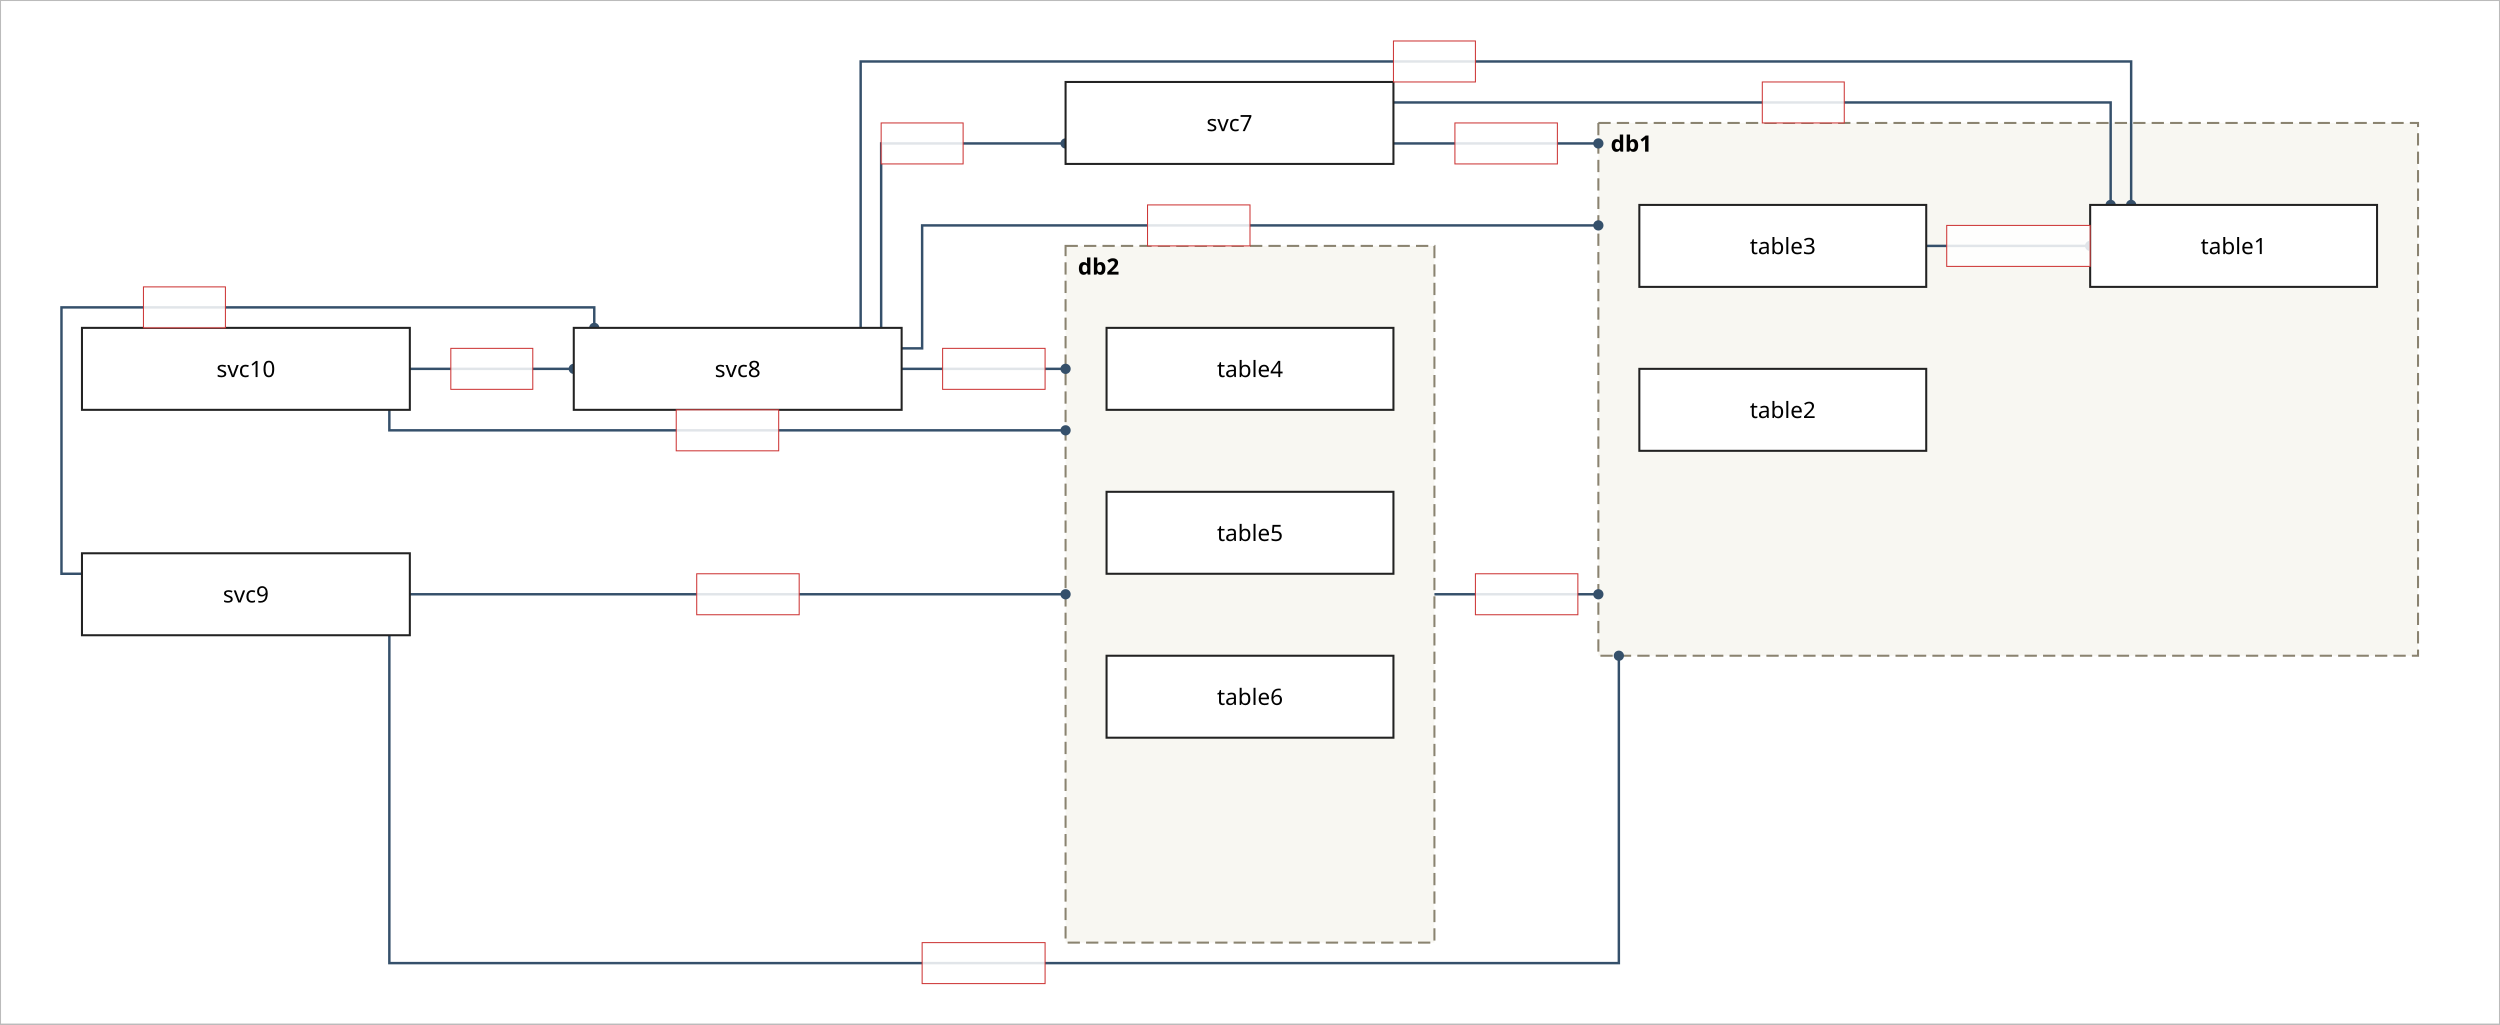
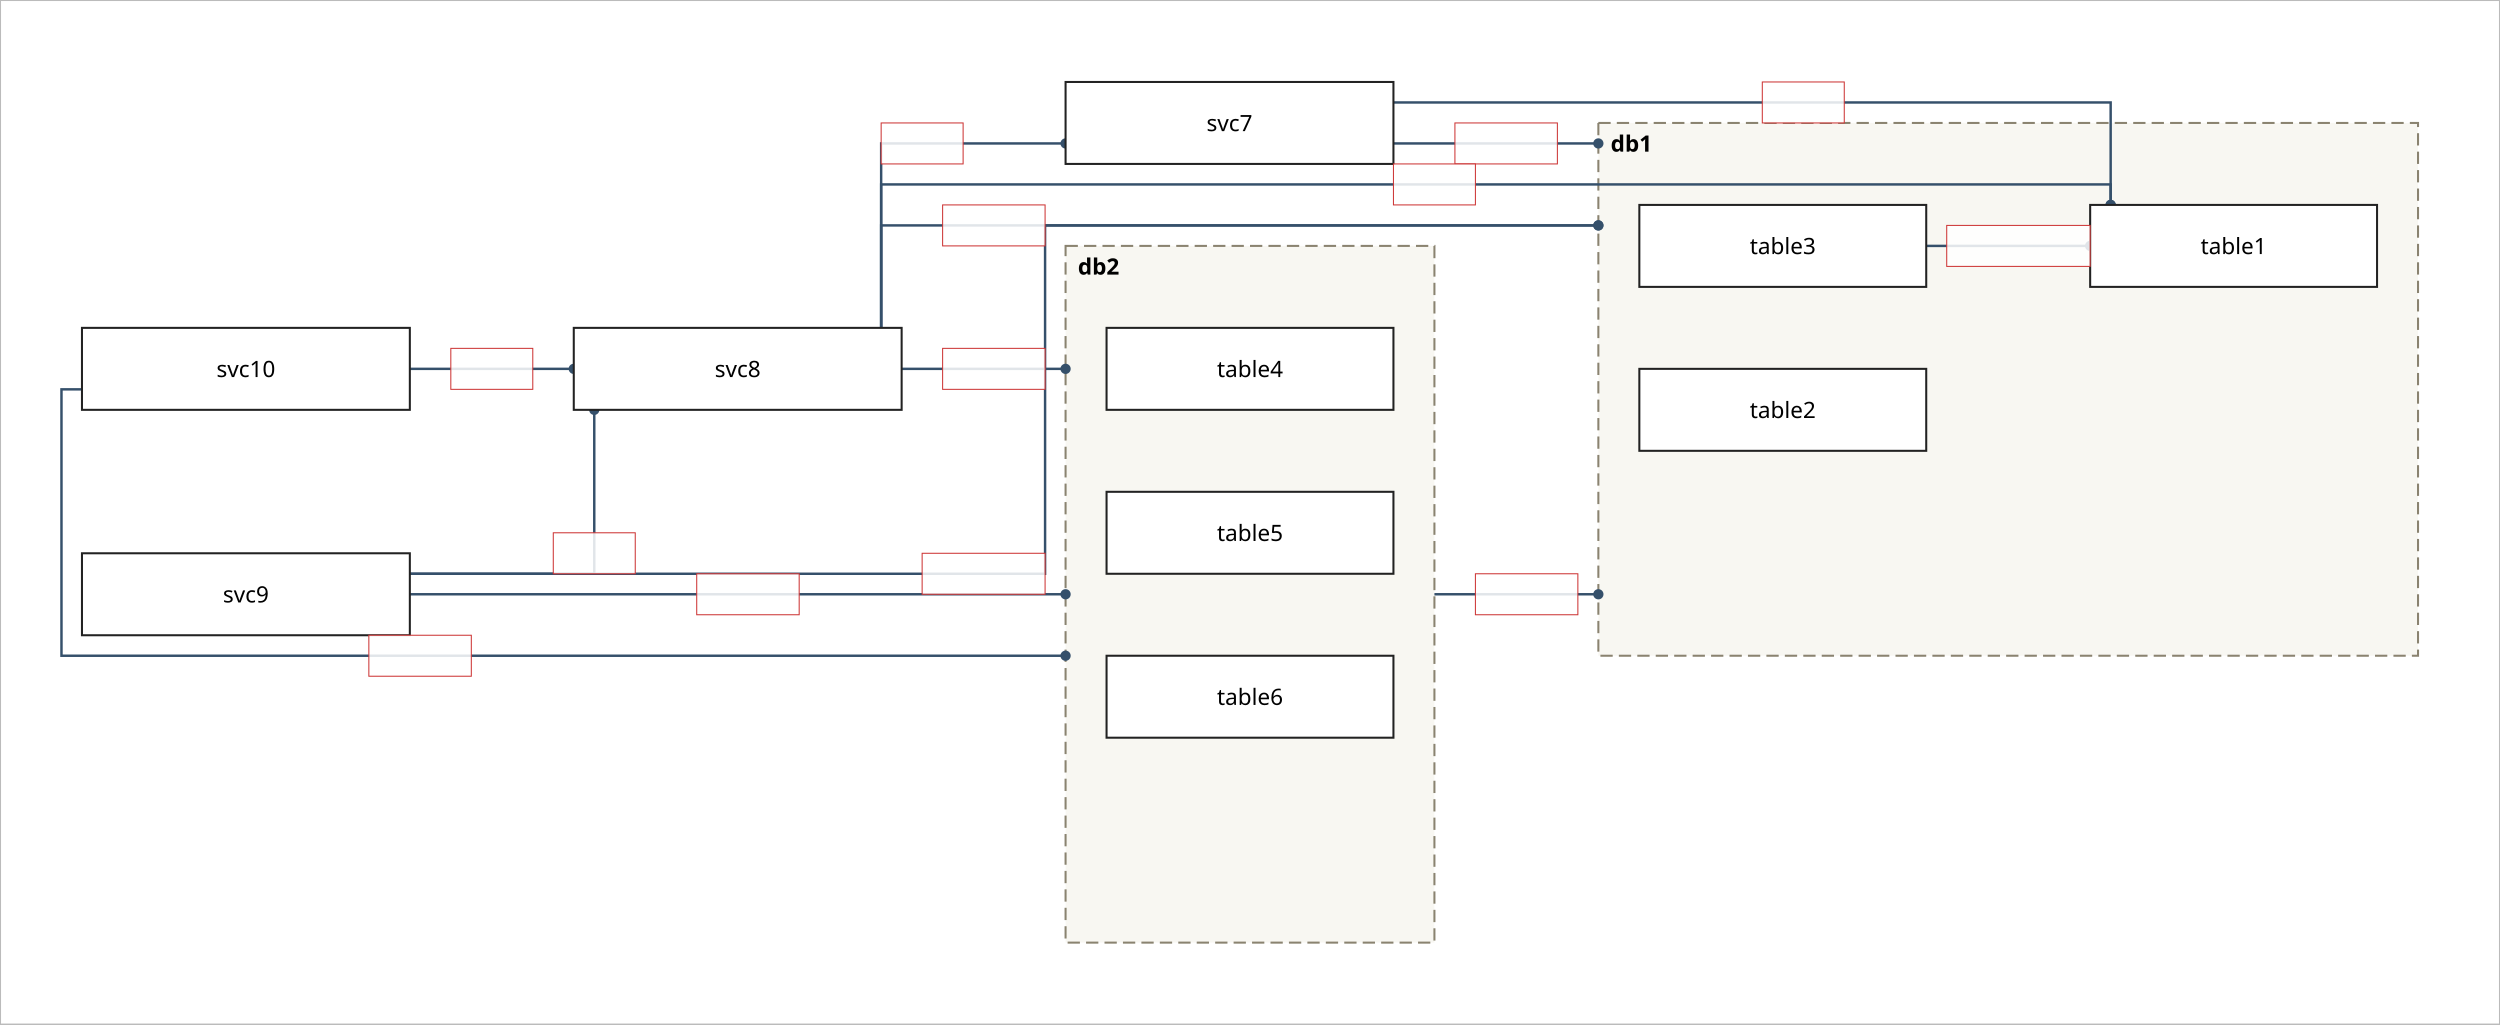
<svg xmlns="http://www.w3.org/2000/svg" width="1220" height="500" viewBox="0 0 1220 500" font-family="sans-serif" font-size="11">
  <rect width="100%" height="100%" fill="#fff" stroke="#bbb" />
  <rect x="780" y="60" width="400" height="260" fill="#f3f1ea" fill-opacity="0.6" stroke="#8a8370" stroke-dasharray="6 3" />
  <text x="786" y="74" font-weight="bold">db1</text>
  <rect x="520" y="120" width="180" height="340" fill="#f3f1ea" fill-opacity="0.6" stroke="#8a8370" stroke-dasharray="6 3" />
  <text x="526" y="134" font-weight="bold">db2</text>
  <polyline points="940,120 1020,120" fill="none" stroke="#35506b" stroke-width="1.2" />
  <circle cx="1020" cy="120" r="2.5" fill="#35506b" />
  <polyline points="700,290 780,290" fill="none" stroke="#35506b" stroke-width="1.2" />
  <circle cx="780" cy="290" r="2.5" fill="#35506b" />
-   <polyline points="190,200 190,210 520,210" fill="none" stroke="#35506b" stroke-width="1.2" />
-   <circle cx="520" cy="210" r="2.5" fill="#35506b" />
+   <polyline points="40,190 30,190 30,320 520,320" fill="none" stroke="#35506b" stroke-width="1.2" />
+   <circle cx="520" cy="320" r="2.5" fill="#35506b" />
  <polyline points="200,180 280,180" fill="none" stroke="#35506b" stroke-width="1.2" />
  <circle cx="280" cy="180" r="2.5" fill="#35506b" />
  <polyline points="680,70 780,70" fill="none" stroke="#35506b" stroke-width="1.2" />
  <circle cx="780" cy="70" r="2.5" fill="#35506b" />
  <polyline points="680,50 1030,50 1030,100" fill="none" stroke="#35506b" stroke-width="1.2" />
  <circle cx="1030" cy="100" r="2.5" fill="#35506b" />
-   <polyline points="440,170 450,170 450,110 780,110" fill="none" stroke="#35506b" stroke-width="1.2" />
+   <polyline points="430,160 430,110 780,110" fill="none" stroke="#35506b" stroke-width="1.2" />
  <circle cx="780" cy="110" r="2.5" fill="#35506b" />
-   <polyline points="420,160 420,30 1040,30 1040,100" fill="none" stroke="#35506b" stroke-width="1.2" />
-   <circle cx="1040" cy="100" r="2.5" fill="#35506b" />
+   <polyline points="430,160 430,90 1030,90 1030,100" fill="none" stroke="#35506b" stroke-width="1.2" />
+   <circle cx="1030" cy="100" r="2.5" fill="#35506b" />
  <polyline points="440,180 520,180" fill="none" stroke="#35506b" stroke-width="1.2" />
  <circle cx="520" cy="180" r="2.5" fill="#35506b" />
  <polyline points="430,160 430,70 520,70" fill="none" stroke="#35506b" stroke-width="1.2" />
  <circle cx="520" cy="70" r="2.5" fill="#35506b" />
-   <polyline points="190,310 190,470 790,470 790,320" fill="none" stroke="#35506b" stroke-width="1.2" />
-   <circle cx="790" cy="320" r="2.5" fill="#35506b" />
+   <polyline points="200,280 510,280 510,110 780,110" fill="none" stroke="#35506b" stroke-width="1.2" />
+   <circle cx="780" cy="110" r="2.5" fill="#35506b" />
  <polyline points="200,290 520,290" fill="none" stroke="#35506b" stroke-width="1.2" />
  <circle cx="520" cy="290" r="2.5" fill="#35506b" />
-   <polyline points="40,280 30,280 30,150 290,150 290,160" fill="none" stroke="#35506b" stroke-width="1.2" />
-   <circle cx="290" cy="160" r="2.5" fill="#35506b" />
+   <polyline points="200,280 290,280 290,200" fill="none" stroke="#35506b" stroke-width="1.2" />
+   <circle cx="290" cy="200" r="2.5" fill="#35506b" />
  <rect x="1020" y="100" width="140" height="40" fill="#fff" stroke="#222" />
  <text x="1090" y="124" text-anchor="middle">table1</text>
  <rect x="800" y="180" width="140" height="40" fill="#fff" stroke="#222" />
  <text x="870" y="204" text-anchor="middle">table2</text>
  <rect x="800" y="100" width="140" height="40" fill="#fff" stroke="#222" />
  <text x="870" y="124" text-anchor="middle">table3</text>
  <rect x="540" y="160" width="140" height="40" fill="#fff" stroke="#222" />
  <text x="610" y="184" text-anchor="middle">table4</text>
  <rect x="540" y="240" width="140" height="40" fill="#fff" stroke="#222" />
  <text x="610" y="264" text-anchor="middle">table5</text>
  <rect x="540" y="320" width="140" height="40" fill="#fff" stroke="#222" />
  <text x="610" y="344" text-anchor="middle">table6</text>
  <rect x="40" y="160" width="160" height="40" fill="#fff" stroke="#222" />
  <text x="120" y="184" text-anchor="middle">svc10</text>
  <rect x="520" y="40" width="160" height="40" fill="#fff" stroke="#222" />
  <text x="600" y="64" text-anchor="middle">svc7</text>
  <rect x="280" y="160" width="160" height="40" fill="#fff" stroke="#222" />
  <text x="360" y="184" text-anchor="middle">svc8</text>
  <rect x="40" y="270" width="160" height="40" fill="#fff" stroke="#222" />
  <text x="120" y="294" text-anchor="middle">svc9</text>
  <rect x="950" y="110" width="70" height="20" fill="#fff" fill-opacity="0.85" stroke="#c33" stroke-width="0.5" />
  <rect x="720" y="280" width="50" height="20" fill="#fff" fill-opacity="0.85" stroke="#c33" stroke-width="0.5" />
-   <rect x="330" y="200" width="50" height="20" fill="#fff" fill-opacity="0.85" stroke="#c33" stroke-width="0.5" />
+   <rect x="180" y="310" width="50" height="20" fill="#fff" fill-opacity="0.85" stroke="#c33" stroke-width="0.5" />
  <rect x="220" y="170" width="40" height="20" fill="#fff" fill-opacity="0.85" stroke="#c33" stroke-width="0.5" />
  <rect x="710" y="60" width="50" height="20" fill="#fff" fill-opacity="0.85" stroke="#c33" stroke-width="0.5" />
  <rect x="860" y="40" width="40" height="20" fill="#fff" fill-opacity="0.85" stroke="#c33" stroke-width="0.5" />
-   <rect x="560" y="100" width="50" height="20" fill="#fff" fill-opacity="0.85" stroke="#c33" stroke-width="0.5" />
-   <rect x="680" y="20" width="40" height="20" fill="#fff" fill-opacity="0.85" stroke="#c33" stroke-width="0.5" />
+   <rect x="460" y="100" width="50" height="20" fill="#fff" fill-opacity="0.85" stroke="#c33" stroke-width="0.5" />
+   <rect x="680" y="80" width="40" height="20" fill="#fff" fill-opacity="0.85" stroke="#c33" stroke-width="0.5" />
  <rect x="460" y="170" width="50" height="20" fill="#fff" fill-opacity="0.85" stroke="#c33" stroke-width="0.5" />
  <rect x="430" y="60" width="40" height="20" fill="#fff" fill-opacity="0.85" stroke="#c33" stroke-width="0.5" />
-   <rect x="450" y="460" width="60" height="20" fill="#fff" fill-opacity="0.85" stroke="#c33" stroke-width="0.5" />
+   <rect x="450" y="270" width="60" height="20" fill="#fff" fill-opacity="0.85" stroke="#c33" stroke-width="0.5" />
  <rect x="340" y="280" width="50" height="20" fill="#fff" fill-opacity="0.85" stroke="#c33" stroke-width="0.5" />
-   <rect x="70" y="140" width="40" height="20" fill="#fff" fill-opacity="0.85" stroke="#c33" stroke-width="0.5" />
+   <rect x="270" y="260" width="40" height="20" fill="#fff" fill-opacity="0.85" stroke="#c33" stroke-width="0.5" />
</svg>
